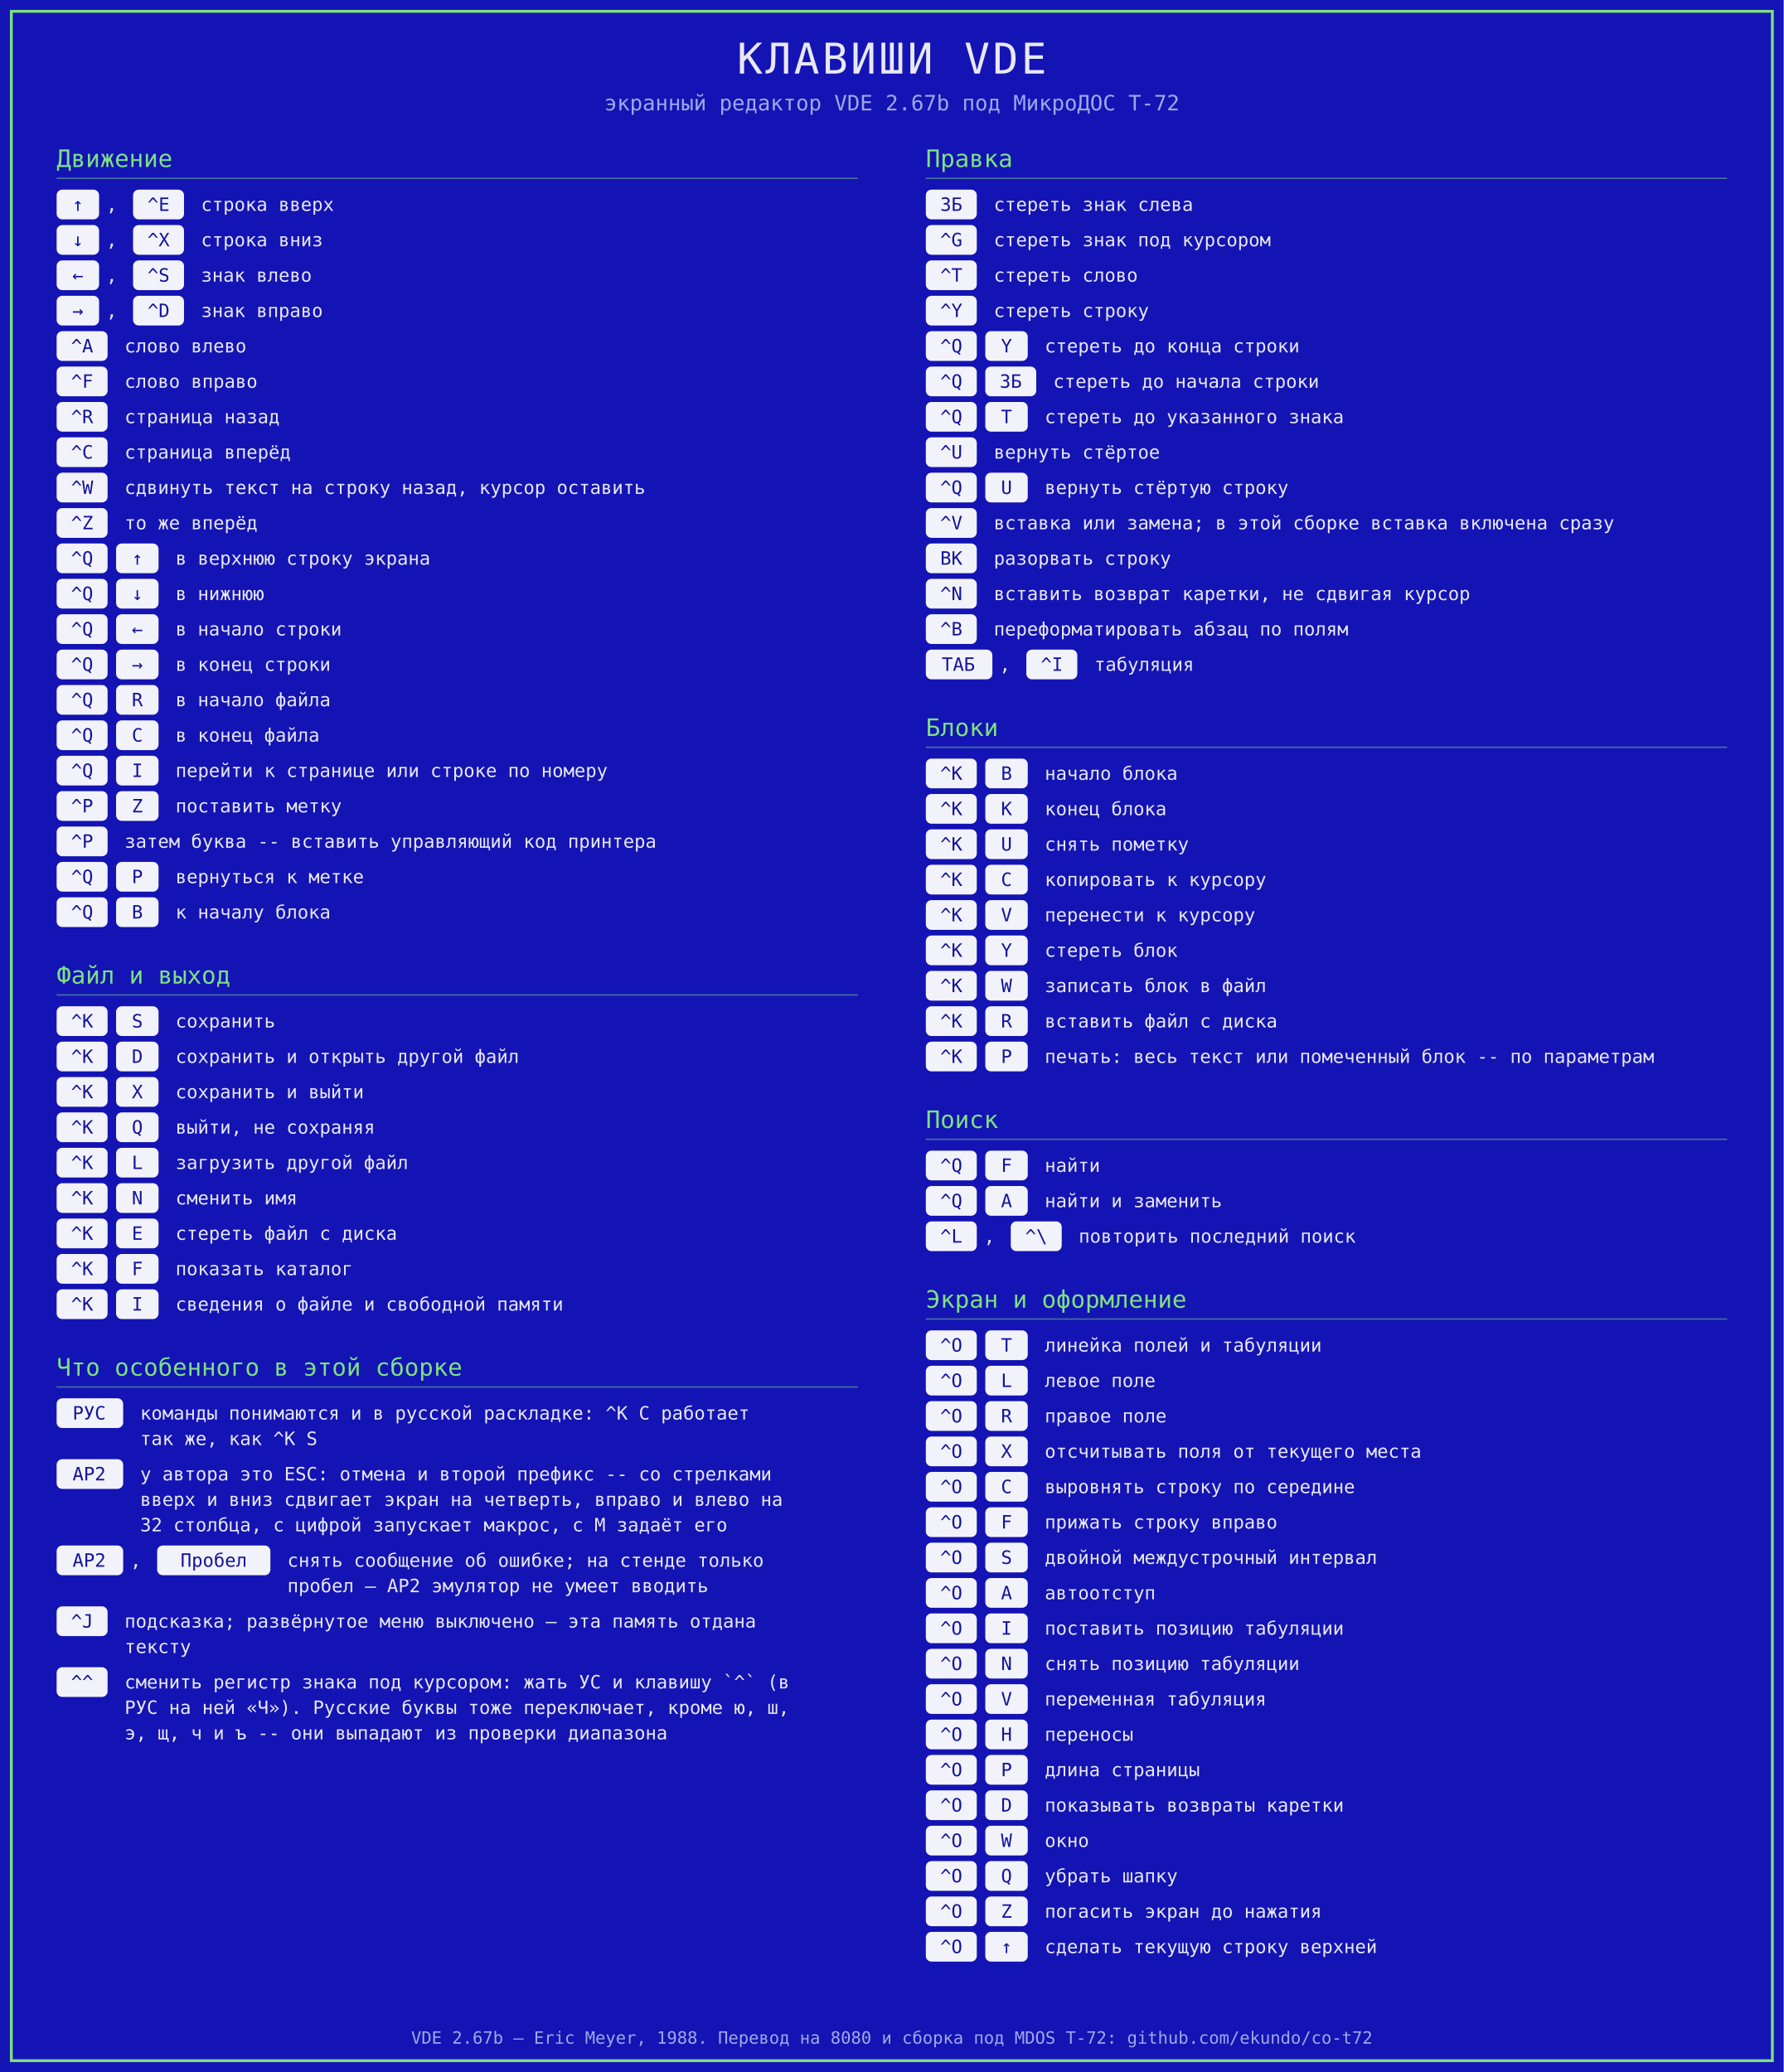
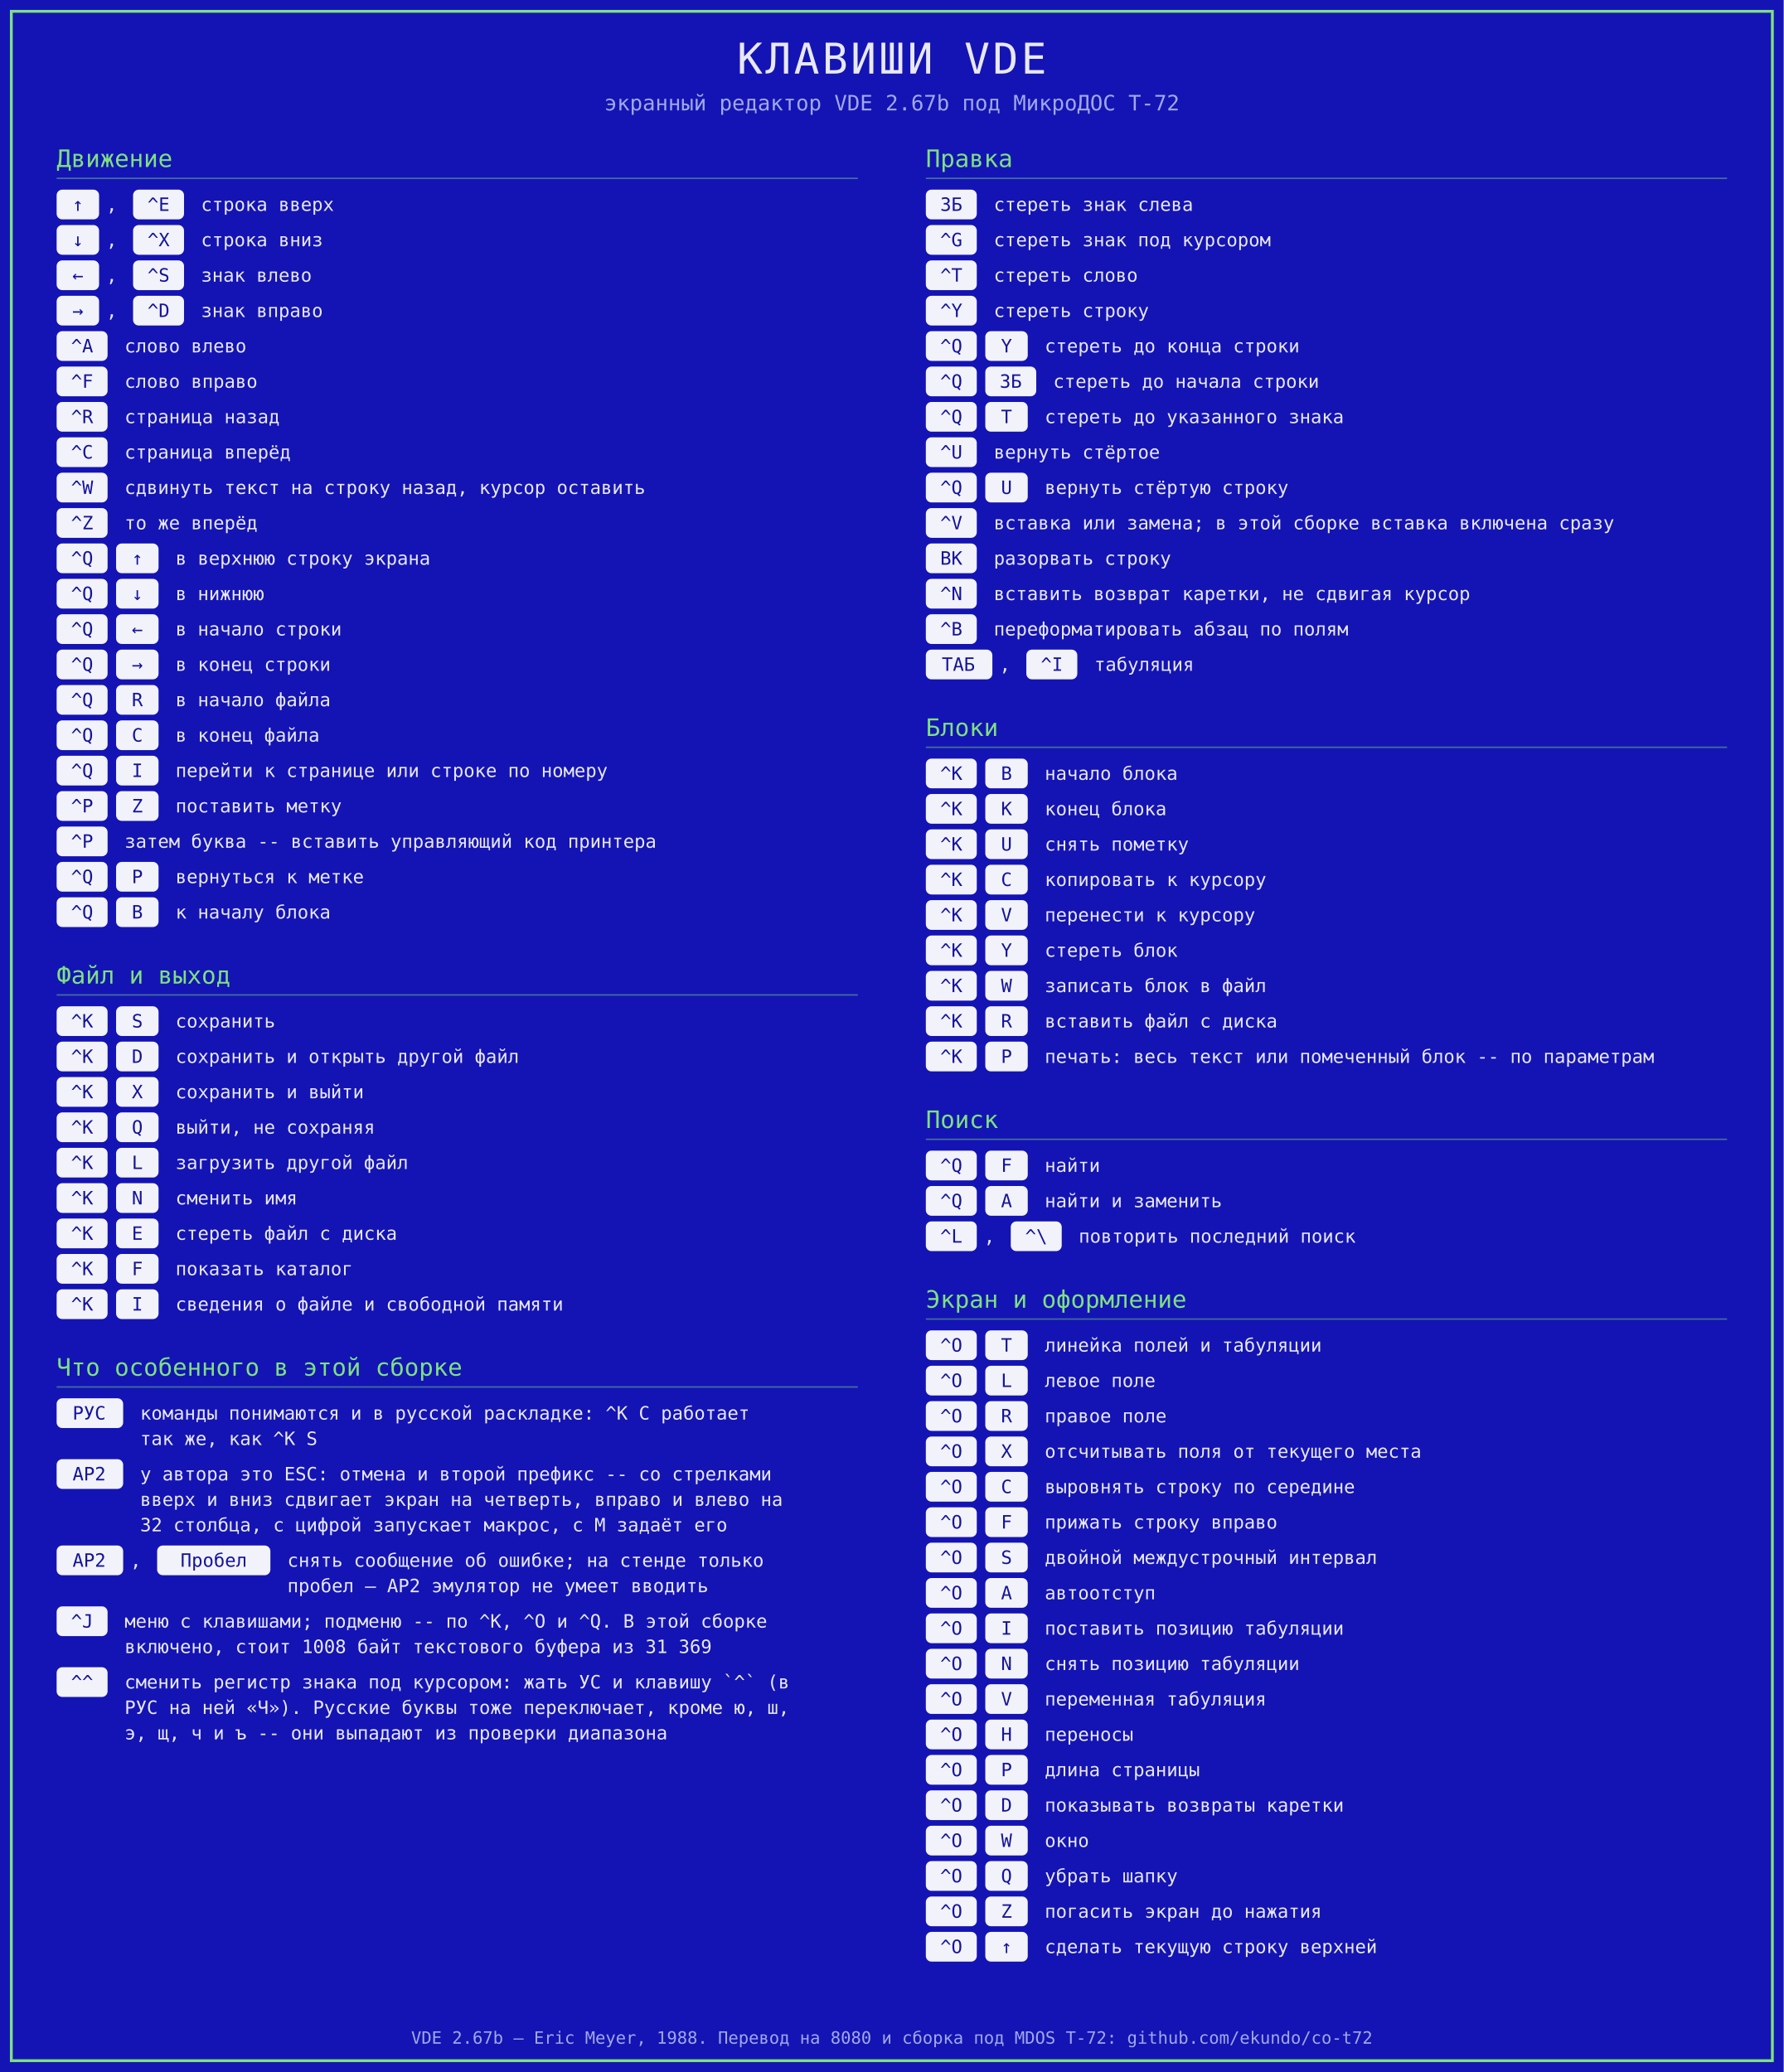
<svg xmlns="http://www.w3.org/2000/svg" viewBox="0 0 1260 1464" width="1260" height="1464" font-family="Menlo, Consolas, &quot;DejaVu Sans Mono&quot;, monospace">
  <rect width="1260" height="1464" fill="#1414b4" />
  <rect x="8" y="8" width="1244" height="1448" fill="none" stroke="#7ee081" stroke-width="2" />
  <text x="630" y="52" fill="#e8e8f4" font-size="30" text-anchor="middle" letter-spacing="2">КЛАВИШИ VDE</text>
  <text x="630" y="78" fill="#9fa8e8" font-size="15" text-anchor="middle">экранный редактор VDE 2.67b под МикроДОС T-72</text>
  <text x="40" y="118" fill="#7ee081" font-size="17">Движение</text>
  <line x1="40" y1="126" x2="606" y2="126" stroke="#7ee081" stroke-width="1" opacity="0.45" />
  <rect x="40" y="134" width="30" height="21" rx="4" fill="#f2f2fa" />
  <text x="55" y="149" fill="#14149b" font-size="13" text-anchor="middle">↑</text>
  <text x="75" y="149" fill="#e8e8f4" font-size="13">,</text>
  <rect x="94" y="134" width="36" height="21" rx="4" fill="#f2f2fa" />
  <text x="112" y="149" fill="#14149b" font-size="13" text-anchor="middle">^E</text>
  <text x="142" y="149" fill="#e8e8f4" font-size="13">строка вверх</text>
  <rect x="40" y="159" width="30" height="21" rx="4" fill="#f2f2fa" />
  <text x="55" y="174" fill="#14149b" font-size="13" text-anchor="middle">↓</text>
  <text x="75" y="174" fill="#e8e8f4" font-size="13">,</text>
  <rect x="94" y="159" width="36" height="21" rx="4" fill="#f2f2fa" />
  <text x="112" y="174" fill="#14149b" font-size="13" text-anchor="middle">^X</text>
  <text x="142" y="174" fill="#e8e8f4" font-size="13">строка вниз</text>
  <rect x="40" y="184" width="30" height="21" rx="4" fill="#f2f2fa" />
  <text x="55" y="199" fill="#14149b" font-size="13" text-anchor="middle">←</text>
  <text x="75" y="199" fill="#e8e8f4" font-size="13">,</text>
  <rect x="94" y="184" width="36" height="21" rx="4" fill="#f2f2fa" />
  <text x="112" y="199" fill="#14149b" font-size="13" text-anchor="middle">^S</text>
  <text x="142" y="199" fill="#e8e8f4" font-size="13">знак влево</text>
  <rect x="40" y="209" width="30" height="21" rx="4" fill="#f2f2fa" />
  <text x="55" y="224" fill="#14149b" font-size="13" text-anchor="middle">→</text>
  <text x="75" y="224" fill="#e8e8f4" font-size="13">,</text>
  <rect x="94" y="209" width="36" height="21" rx="4" fill="#f2f2fa" />
  <text x="112" y="224" fill="#14149b" font-size="13" text-anchor="middle">^D</text>
  <text x="142" y="224" fill="#e8e8f4" font-size="13">знак вправо</text>
  <rect x="40" y="234" width="36" height="21" rx="4" fill="#f2f2fa" />
  <text x="58" y="249" fill="#14149b" font-size="13" text-anchor="middle">^A</text>
  <text x="88" y="249" fill="#e8e8f4" font-size="13">слово влево</text>
  <rect x="40" y="259" width="36" height="21" rx="4" fill="#f2f2fa" />
  <text x="58" y="274" fill="#14149b" font-size="13" text-anchor="middle">^F</text>
  <text x="88" y="274" fill="#e8e8f4" font-size="13">слово вправо</text>
  <rect x="40" y="284" width="36" height="21" rx="4" fill="#f2f2fa" />
  <text x="58" y="299" fill="#14149b" font-size="13" text-anchor="middle">^R</text>
  <text x="88" y="299" fill="#e8e8f4" font-size="13">страница назад</text>
  <rect x="40" y="309" width="36" height="21" rx="4" fill="#f2f2fa" />
  <text x="58" y="324" fill="#14149b" font-size="13" text-anchor="middle">^C</text>
  <text x="88" y="324" fill="#e8e8f4" font-size="13">страница вперёд</text>
  <rect x="40" y="334" width="36" height="21" rx="4" fill="#f2f2fa" />
  <text x="58" y="349" fill="#14149b" font-size="13" text-anchor="middle">^W</text>
  <text x="88" y="349" fill="#e8e8f4" font-size="13">сдвинуть текст на строку назад, курсор оставить</text>
  <rect x="40" y="359" width="36" height="21" rx="4" fill="#f2f2fa" />
  <text x="58" y="374" fill="#14149b" font-size="13" text-anchor="middle">^Z</text>
  <text x="88" y="374" fill="#e8e8f4" font-size="13">то же вперёд</text>
  <rect x="40" y="384" width="36" height="21" rx="4" fill="#f2f2fa" />
  <text x="58" y="399" fill="#14149b" font-size="13" text-anchor="middle">^Q</text>
  <rect x="82" y="384" width="30" height="21" rx="4" fill="#f2f2fa" />
  <text x="97" y="399" fill="#14149b" font-size="13" text-anchor="middle">↑</text>
  <text x="124" y="399" fill="#e8e8f4" font-size="13">в верхнюю строку экрана</text>
  <rect x="40" y="409" width="36" height="21" rx="4" fill="#f2f2fa" />
  <text x="58" y="424" fill="#14149b" font-size="13" text-anchor="middle">^Q</text>
  <rect x="82" y="409" width="30" height="21" rx="4" fill="#f2f2fa" />
  <text x="97" y="424" fill="#14149b" font-size="13" text-anchor="middle">↓</text>
  <text x="124" y="424" fill="#e8e8f4" font-size="13">в нижнюю</text>
  <rect x="40" y="434" width="36" height="21" rx="4" fill="#f2f2fa" />
  <text x="58" y="449" fill="#14149b" font-size="13" text-anchor="middle">^Q</text>
  <rect x="82" y="434" width="30" height="21" rx="4" fill="#f2f2fa" />
  <text x="97" y="449" fill="#14149b" font-size="13" text-anchor="middle">←</text>
  <text x="124" y="449" fill="#e8e8f4" font-size="13">в начало строки</text>
  <rect x="40" y="459" width="36" height="21" rx="4" fill="#f2f2fa" />
  <text x="58" y="474" fill="#14149b" font-size="13" text-anchor="middle">^Q</text>
  <rect x="82" y="459" width="30" height="21" rx="4" fill="#f2f2fa" />
  <text x="97" y="474" fill="#14149b" font-size="13" text-anchor="middle">→</text>
  <text x="124" y="474" fill="#e8e8f4" font-size="13">в конец строки</text>
  <rect x="40" y="484" width="36" height="21" rx="4" fill="#f2f2fa" />
  <text x="58" y="499" fill="#14149b" font-size="13" text-anchor="middle">^Q</text>
  <rect x="82" y="484" width="30" height="21" rx="4" fill="#f2f2fa" />
  <text x="97" y="499" fill="#14149b" font-size="13" text-anchor="middle">R</text>
  <text x="124" y="499" fill="#e8e8f4" font-size="13">в начало файла</text>
  <rect x="40" y="509" width="36" height="21" rx="4" fill="#f2f2fa" />
  <text x="58" y="524" fill="#14149b" font-size="13" text-anchor="middle">^Q</text>
  <rect x="82" y="509" width="30" height="21" rx="4" fill="#f2f2fa" />
  <text x="97" y="524" fill="#14149b" font-size="13" text-anchor="middle">C</text>
  <text x="124" y="524" fill="#e8e8f4" font-size="13">в конец файла</text>
  <rect x="40" y="534" width="36" height="21" rx="4" fill="#f2f2fa" />
  <text x="58" y="549" fill="#14149b" font-size="13" text-anchor="middle">^Q</text>
  <rect x="82" y="534" width="30" height="21" rx="4" fill="#f2f2fa" />
  <text x="97" y="549" fill="#14149b" font-size="13" text-anchor="middle">I</text>
  <text x="124" y="549" fill="#e8e8f4" font-size="13">перейти к странице или строке по номеру</text>
  <rect x="40" y="559" width="36" height="21" rx="4" fill="#f2f2fa" />
  <text x="58" y="574" fill="#14149b" font-size="13" text-anchor="middle">^P</text>
  <rect x="82" y="559" width="30" height="21" rx="4" fill="#f2f2fa" />
  <text x="97" y="574" fill="#14149b" font-size="13" text-anchor="middle">Z</text>
  <text x="124" y="574" fill="#e8e8f4" font-size="13">поставить метку</text>
  <rect x="40" y="584" width="36" height="21" rx="4" fill="#f2f2fa" />
  <text x="58" y="599" fill="#14149b" font-size="13" text-anchor="middle">^P</text>
  <text x="88" y="599" fill="#e8e8f4" font-size="13">затем буква -- вставить управляющий код принтера</text>
  <rect x="40" y="609" width="36" height="21" rx="4" fill="#f2f2fa" />
  <text x="58" y="624" fill="#14149b" font-size="13" text-anchor="middle">^Q</text>
  <rect x="82" y="609" width="30" height="21" rx="4" fill="#f2f2fa" />
  <text x="97" y="624" fill="#14149b" font-size="13" text-anchor="middle">P</text>
  <text x="124" y="624" fill="#e8e8f4" font-size="13">вернуться к метке</text>
  <rect x="40" y="634" width="36" height="21" rx="4" fill="#f2f2fa" />
  <text x="58" y="649" fill="#14149b" font-size="13" text-anchor="middle">^Q</text>
  <rect x="82" y="634" width="30" height="21" rx="4" fill="#f2f2fa" />
  <text x="97" y="649" fill="#14149b" font-size="13" text-anchor="middle">B</text>
  <text x="124" y="649" fill="#e8e8f4" font-size="13">к началу блока</text>
  <text x="40" y="695" fill="#7ee081" font-size="17">Файл и выход</text>
  <line x1="40" y1="703" x2="606" y2="703" stroke="#7ee081" stroke-width="1" opacity="0.45" />
  <rect x="40" y="711" width="36" height="21" rx="4" fill="#f2f2fa" />
  <text x="58" y="726" fill="#14149b" font-size="13" text-anchor="middle">^K</text>
  <rect x="82" y="711" width="30" height="21" rx="4" fill="#f2f2fa" />
  <text x="97" y="726" fill="#14149b" font-size="13" text-anchor="middle">S</text>
  <text x="124" y="726" fill="#e8e8f4" font-size="13">сохранить</text>
  <rect x="40" y="736" width="36" height="21" rx="4" fill="#f2f2fa" />
  <text x="58" y="751" fill="#14149b" font-size="13" text-anchor="middle">^K</text>
  <rect x="82" y="736" width="30" height="21" rx="4" fill="#f2f2fa" />
  <text x="97" y="751" fill="#14149b" font-size="13" text-anchor="middle">D</text>
  <text x="124" y="751" fill="#e8e8f4" font-size="13">сохранить и открыть другой файл</text>
  <rect x="40" y="761" width="36" height="21" rx="4" fill="#f2f2fa" />
  <text x="58" y="776" fill="#14149b" font-size="13" text-anchor="middle">^K</text>
  <rect x="82" y="761" width="30" height="21" rx="4" fill="#f2f2fa" />
  <text x="97" y="776" fill="#14149b" font-size="13" text-anchor="middle">X</text>
  <text x="124" y="776" fill="#e8e8f4" font-size="13">сохранить и выйти</text>
  <rect x="40" y="786" width="36" height="21" rx="4" fill="#f2f2fa" />
  <text x="58" y="801" fill="#14149b" font-size="13" text-anchor="middle">^K</text>
  <rect x="82" y="786" width="30" height="21" rx="4" fill="#f2f2fa" />
  <text x="97" y="801" fill="#14149b" font-size="13" text-anchor="middle">Q</text>
  <text x="124" y="801" fill="#e8e8f4" font-size="13">выйти, не сохраняя</text>
  <rect x="40" y="811" width="36" height="21" rx="4" fill="#f2f2fa" />
  <text x="58" y="826" fill="#14149b" font-size="13" text-anchor="middle">^K</text>
  <rect x="82" y="811" width="30" height="21" rx="4" fill="#f2f2fa" />
  <text x="97" y="826" fill="#14149b" font-size="13" text-anchor="middle">L</text>
  <text x="124" y="826" fill="#e8e8f4" font-size="13">загрузить другой файл</text>
  <rect x="40" y="836" width="36" height="21" rx="4" fill="#f2f2fa" />
  <text x="58" y="851" fill="#14149b" font-size="13" text-anchor="middle">^K</text>
  <rect x="82" y="836" width="30" height="21" rx="4" fill="#f2f2fa" />
  <text x="97" y="851" fill="#14149b" font-size="13" text-anchor="middle">N</text>
  <text x="124" y="851" fill="#e8e8f4" font-size="13">сменить имя</text>
  <rect x="40" y="861" width="36" height="21" rx="4" fill="#f2f2fa" />
  <text x="58" y="876" fill="#14149b" font-size="13" text-anchor="middle">^K</text>
  <rect x="82" y="861" width="30" height="21" rx="4" fill="#f2f2fa" />
  <text x="97" y="876" fill="#14149b" font-size="13" text-anchor="middle">E</text>
  <text x="124" y="876" fill="#e8e8f4" font-size="13">стереть файл с диска</text>
  <rect x="40" y="886" width="36" height="21" rx="4" fill="#f2f2fa" />
  <text x="58" y="901" fill="#14149b" font-size="13" text-anchor="middle">^K</text>
  <rect x="82" y="886" width="30" height="21" rx="4" fill="#f2f2fa" />
  <text x="97" y="901" fill="#14149b" font-size="13" text-anchor="middle">F</text>
  <text x="124" y="901" fill="#e8e8f4" font-size="13">показать каталог</text>
  <rect x="40" y="911" width="36" height="21" rx="4" fill="#f2f2fa" />
  <text x="58" y="926" fill="#14149b" font-size="13" text-anchor="middle">^K</text>
  <rect x="82" y="911" width="30" height="21" rx="4" fill="#f2f2fa" />
  <text x="97" y="926" fill="#14149b" font-size="13" text-anchor="middle">I</text>
  <text x="124" y="926" fill="#e8e8f4" font-size="13">сведения о файле и свободной памяти</text>
  <text x="40" y="972" fill="#7ee081" font-size="17">Что особенного в этой сборке</text>
  <line x1="40" y1="980" x2="606" y2="980" stroke="#7ee081" stroke-width="1" opacity="0.45" />
  <rect x="40" y="988" width="47" height="21" rx="4" fill="#f2f2fa" />
  <text x="63" y="1003" fill="#14149b" font-size="13" text-anchor="middle">РУС</text>
  <text x="99" y="1003" fill="#e8e8f4" font-size="13">команды понимаются и в русской раскладке: ^K С работает</text>
  <text x="99" y="1021" fill="#e8e8f4" font-size="13">так же, как ^K S</text>
  <rect x="40" y="1031" width="47" height="21" rx="4" fill="#f2f2fa" />
  <text x="63" y="1046" fill="#14149b" font-size="13" text-anchor="middle">АР2</text>
  <text x="99" y="1046" fill="#e8e8f4" font-size="13">у автора это ESC: отмена и второй префикс -- со стрелками</text>
  <text x="99" y="1064" fill="#e8e8f4" font-size="13">вверх и вниз сдвигает экран на четверть, вправо и влево на</text>
  <text x="99" y="1082" fill="#e8e8f4" font-size="13">32 столбца, с цифрой запускает макрос, с M задаёт его</text>
  <rect x="40" y="1092" width="47" height="21" rx="4" fill="#f2f2fa" />
  <text x="63" y="1107" fill="#14149b" font-size="13" text-anchor="middle">АР2</text>
  <text x="92" y="1107" fill="#e8e8f4" font-size="13">,</text>
  <rect x="111" y="1092" width="80" height="21" rx="4" fill="#f2f2fa" />
  <text x="151" y="1107" fill="#14149b" font-size="13" text-anchor="middle">Пробел</text>
  <text x="203" y="1107" fill="#e8e8f4" font-size="13">снять сообщение об ошибке; на стенде только</text>
  <text x="203" y="1125" fill="#e8e8f4" font-size="13">пробел — АР2 эмулятор не умеет вводить</text>
  <rect x="40" y="1135" width="36" height="21" rx="4" fill="#f2f2fa" />
  <text x="58" y="1150" fill="#14149b" font-size="13" text-anchor="middle">^J</text>
-   <text x="88" y="1150" fill="#e8e8f4" font-size="13">подсказка; развёрнутое меню выключено — эта память отдана</text>
-   <text x="88" y="1168" fill="#e8e8f4" font-size="13">тексту</text>
+   <text x="88" y="1150" fill="#e8e8f4" font-size="13">меню с клавишами; подменю -- по ^K, ^O и ^Q. В этой сборке</text>
+   <text x="88" y="1168" fill="#e8e8f4" font-size="13">включено, стоит 1008 байт текстового буфера из 31 369</text>
  <rect x="40" y="1178" width="36" height="21" rx="4" fill="#f2f2fa" />
  <text x="58" y="1193" fill="#14149b" font-size="13" text-anchor="middle">^^</text>
  <text x="88" y="1193" fill="#e8e8f4" font-size="13">сменить регистр знака под курсором: жать УС и клавишу `^` (в</text>
  <text x="88" y="1211" fill="#e8e8f4" font-size="13">РУС на ней «Ч»). Русские буквы тоже переключает, кроме ю, ш,</text>
  <text x="88" y="1229" fill="#e8e8f4" font-size="13">э, щ, ч и ъ -- они выпадают из проверки диапазона</text>
  <text x="654" y="118" fill="#7ee081" font-size="17">Правка</text>
  <line x1="654" y1="126" x2="1220" y2="126" stroke="#7ee081" stroke-width="1" opacity="0.45" />
  <rect x="654" y="134" width="36" height="21" rx="4" fill="#f2f2fa" />
  <text x="672" y="149" fill="#14149b" font-size="13" text-anchor="middle">ЗБ</text>
  <text x="702" y="149" fill="#e8e8f4" font-size="13">стереть знак слева</text>
  <rect x="654" y="159" width="36" height="21" rx="4" fill="#f2f2fa" />
  <text x="672" y="174" fill="#14149b" font-size="13" text-anchor="middle">^G</text>
  <text x="702" y="174" fill="#e8e8f4" font-size="13">стереть знак под курсором</text>
  <rect x="654" y="184" width="36" height="21" rx="4" fill="#f2f2fa" />
  <text x="672" y="199" fill="#14149b" font-size="13" text-anchor="middle">^T</text>
  <text x="702" y="199" fill="#e8e8f4" font-size="13">стереть слово</text>
  <rect x="654" y="209" width="36" height="21" rx="4" fill="#f2f2fa" />
  <text x="672" y="224" fill="#14149b" font-size="13" text-anchor="middle">^Y</text>
  <text x="702" y="224" fill="#e8e8f4" font-size="13">стереть строку</text>
  <rect x="654" y="234" width="36" height="21" rx="4" fill="#f2f2fa" />
  <text x="672" y="249" fill="#14149b" font-size="13" text-anchor="middle">^Q</text>
  <rect x="696" y="234" width="30" height="21" rx="4" fill="#f2f2fa" />
  <text x="711" y="249" fill="#14149b" font-size="13" text-anchor="middle">Y</text>
  <text x="738" y="249" fill="#e8e8f4" font-size="13">стереть до конца строки</text>
  <rect x="654" y="259" width="36" height="21" rx="4" fill="#f2f2fa" />
  <text x="672" y="274" fill="#14149b" font-size="13" text-anchor="middle">^Q</text>
  <rect x="696" y="259" width="36" height="21" rx="4" fill="#f2f2fa" />
  <text x="714" y="274" fill="#14149b" font-size="13" text-anchor="middle">ЗБ</text>
  <text x="744" y="274" fill="#e8e8f4" font-size="13">стереть до начала строки</text>
  <rect x="654" y="284" width="36" height="21" rx="4" fill="#f2f2fa" />
  <text x="672" y="299" fill="#14149b" font-size="13" text-anchor="middle">^Q</text>
  <rect x="696" y="284" width="30" height="21" rx="4" fill="#f2f2fa" />
  <text x="711" y="299" fill="#14149b" font-size="13" text-anchor="middle">T</text>
  <text x="738" y="299" fill="#e8e8f4" font-size="13">стереть до указанного знака</text>
  <rect x="654" y="309" width="36" height="21" rx="4" fill="#f2f2fa" />
  <text x="672" y="324" fill="#14149b" font-size="13" text-anchor="middle">^U</text>
  <text x="702" y="324" fill="#e8e8f4" font-size="13">вернуть стёртое</text>
  <rect x="654" y="334" width="36" height="21" rx="4" fill="#f2f2fa" />
  <text x="672" y="349" fill="#14149b" font-size="13" text-anchor="middle">^Q</text>
  <rect x="696" y="334" width="30" height="21" rx="4" fill="#f2f2fa" />
  <text x="711" y="349" fill="#14149b" font-size="13" text-anchor="middle">U</text>
  <text x="738" y="349" fill="#e8e8f4" font-size="13">вернуть стёртую строку</text>
  <rect x="654" y="359" width="36" height="21" rx="4" fill="#f2f2fa" />
  <text x="672" y="374" fill="#14149b" font-size="13" text-anchor="middle">^V</text>
  <text x="702" y="374" fill="#e8e8f4" font-size="13">вставка или замена; в этой сборке вставка включена сразу</text>
  <rect x="654" y="384" width="36" height="21" rx="4" fill="#f2f2fa" />
  <text x="672" y="399" fill="#14149b" font-size="13" text-anchor="middle">ВК</text>
  <text x="702" y="399" fill="#e8e8f4" font-size="13">разорвать строку</text>
  <rect x="654" y="409" width="36" height="21" rx="4" fill="#f2f2fa" />
  <text x="672" y="424" fill="#14149b" font-size="13" text-anchor="middle">^N</text>
  <text x="702" y="424" fill="#e8e8f4" font-size="13">вставить возврат каретки, не сдвигая курсор</text>
  <rect x="654" y="434" width="36" height="21" rx="4" fill="#f2f2fa" />
  <text x="672" y="449" fill="#14149b" font-size="13" text-anchor="middle">^B</text>
  <text x="702" y="449" fill="#e8e8f4" font-size="13">переформатировать абзац по полям</text>
  <rect x="654" y="459" width="47" height="21" rx="4" fill="#f2f2fa" />
  <text x="677" y="474" fill="#14149b" font-size="13" text-anchor="middle">ТАБ</text>
  <text x="706" y="474" fill="#e8e8f4" font-size="13">,</text>
  <rect x="725" y="459" width="36" height="21" rx="4" fill="#f2f2fa" />
  <text x="743" y="474" fill="#14149b" font-size="13" text-anchor="middle">^I</text>
  <text x="773" y="474" fill="#e8e8f4" font-size="13">табуляция</text>
  <text x="654" y="520" fill="#7ee081" font-size="17">Блоки</text>
  <line x1="654" y1="528" x2="1220" y2="528" stroke="#7ee081" stroke-width="1" opacity="0.45" />
  <rect x="654" y="536" width="36" height="21" rx="4" fill="#f2f2fa" />
  <text x="672" y="551" fill="#14149b" font-size="13" text-anchor="middle">^K</text>
  <rect x="696" y="536" width="30" height="21" rx="4" fill="#f2f2fa" />
  <text x="711" y="551" fill="#14149b" font-size="13" text-anchor="middle">B</text>
  <text x="738" y="551" fill="#e8e8f4" font-size="13">начало блока</text>
  <rect x="654" y="561" width="36" height="21" rx="4" fill="#f2f2fa" />
  <text x="672" y="576" fill="#14149b" font-size="13" text-anchor="middle">^K</text>
  <rect x="696" y="561" width="30" height="21" rx="4" fill="#f2f2fa" />
  <text x="711" y="576" fill="#14149b" font-size="13" text-anchor="middle">K</text>
  <text x="738" y="576" fill="#e8e8f4" font-size="13">конец блока</text>
  <rect x="654" y="586" width="36" height="21" rx="4" fill="#f2f2fa" />
  <text x="672" y="601" fill="#14149b" font-size="13" text-anchor="middle">^K</text>
  <rect x="696" y="586" width="30" height="21" rx="4" fill="#f2f2fa" />
  <text x="711" y="601" fill="#14149b" font-size="13" text-anchor="middle">U</text>
  <text x="738" y="601" fill="#e8e8f4" font-size="13">снять пометку</text>
  <rect x="654" y="611" width="36" height="21" rx="4" fill="#f2f2fa" />
  <text x="672" y="626" fill="#14149b" font-size="13" text-anchor="middle">^K</text>
  <rect x="696" y="611" width="30" height="21" rx="4" fill="#f2f2fa" />
  <text x="711" y="626" fill="#14149b" font-size="13" text-anchor="middle">C</text>
  <text x="738" y="626" fill="#e8e8f4" font-size="13">копировать к курсору</text>
  <rect x="654" y="636" width="36" height="21" rx="4" fill="#f2f2fa" />
  <text x="672" y="651" fill="#14149b" font-size="13" text-anchor="middle">^K</text>
  <rect x="696" y="636" width="30" height="21" rx="4" fill="#f2f2fa" />
  <text x="711" y="651" fill="#14149b" font-size="13" text-anchor="middle">V</text>
  <text x="738" y="651" fill="#e8e8f4" font-size="13">перенести к курсору</text>
  <rect x="654" y="661" width="36" height="21" rx="4" fill="#f2f2fa" />
  <text x="672" y="676" fill="#14149b" font-size="13" text-anchor="middle">^K</text>
  <rect x="696" y="661" width="30" height="21" rx="4" fill="#f2f2fa" />
  <text x="711" y="676" fill="#14149b" font-size="13" text-anchor="middle">Y</text>
  <text x="738" y="676" fill="#e8e8f4" font-size="13">стереть блок</text>
  <rect x="654" y="686" width="36" height="21" rx="4" fill="#f2f2fa" />
  <text x="672" y="701" fill="#14149b" font-size="13" text-anchor="middle">^K</text>
  <rect x="696" y="686" width="30" height="21" rx="4" fill="#f2f2fa" />
  <text x="711" y="701" fill="#14149b" font-size="13" text-anchor="middle">W</text>
  <text x="738" y="701" fill="#e8e8f4" font-size="13">записать блок в файл</text>
  <rect x="654" y="711" width="36" height="21" rx="4" fill="#f2f2fa" />
  <text x="672" y="726" fill="#14149b" font-size="13" text-anchor="middle">^K</text>
  <rect x="696" y="711" width="30" height="21" rx="4" fill="#f2f2fa" />
  <text x="711" y="726" fill="#14149b" font-size="13" text-anchor="middle">R</text>
  <text x="738" y="726" fill="#e8e8f4" font-size="13">вставить файл с диска</text>
  <rect x="654" y="736" width="36" height="21" rx="4" fill="#f2f2fa" />
  <text x="672" y="751" fill="#14149b" font-size="13" text-anchor="middle">^K</text>
  <rect x="696" y="736" width="30" height="21" rx="4" fill="#f2f2fa" />
  <text x="711" y="751" fill="#14149b" font-size="13" text-anchor="middle">P</text>
  <text x="738" y="751" fill="#e8e8f4" font-size="13">печать: весь текст или помеченный блок -- по параметрам</text>
  <text x="654" y="797" fill="#7ee081" font-size="17">Поиск</text>
  <line x1="654" y1="805" x2="1220" y2="805" stroke="#7ee081" stroke-width="1" opacity="0.45" />
  <rect x="654" y="813" width="36" height="21" rx="4" fill="#f2f2fa" />
  <text x="672" y="828" fill="#14149b" font-size="13" text-anchor="middle">^Q</text>
  <rect x="696" y="813" width="30" height="21" rx="4" fill="#f2f2fa" />
  <text x="711" y="828" fill="#14149b" font-size="13" text-anchor="middle">F</text>
  <text x="738" y="828" fill="#e8e8f4" font-size="13">найти</text>
  <rect x="654" y="838" width="36" height="21" rx="4" fill="#f2f2fa" />
  <text x="672" y="853" fill="#14149b" font-size="13" text-anchor="middle">^Q</text>
  <rect x="696" y="838" width="30" height="21" rx="4" fill="#f2f2fa" />
  <text x="711" y="853" fill="#14149b" font-size="13" text-anchor="middle">A</text>
  <text x="738" y="853" fill="#e8e8f4" font-size="13">найти и заменить</text>
  <rect x="654" y="863" width="36" height="21" rx="4" fill="#f2f2fa" />
  <text x="672" y="878" fill="#14149b" font-size="13" text-anchor="middle">^L</text>
  <text x="695" y="878" fill="#e8e8f4" font-size="13">,</text>
  <rect x="714" y="863" width="36" height="21" rx="4" fill="#f2f2fa" />
  <text x="732" y="878" fill="#14149b" font-size="13" text-anchor="middle">^\</text>
  <text x="762" y="878" fill="#e8e8f4" font-size="13">повторить последний поиск</text>
  <text x="654" y="924" fill="#7ee081" font-size="17">Экран и оформление</text>
  <line x1="654" y1="932" x2="1220" y2="932" stroke="#7ee081" stroke-width="1" opacity="0.45" />
  <rect x="654" y="940" width="36" height="21" rx="4" fill="#f2f2fa" />
  <text x="672" y="955" fill="#14149b" font-size="13" text-anchor="middle">^O</text>
  <rect x="696" y="940" width="30" height="21" rx="4" fill="#f2f2fa" />
  <text x="711" y="955" fill="#14149b" font-size="13" text-anchor="middle">T</text>
  <text x="738" y="955" fill="#e8e8f4" font-size="13">линейка полей и табуляции</text>
  <rect x="654" y="965" width="36" height="21" rx="4" fill="#f2f2fa" />
  <text x="672" y="980" fill="#14149b" font-size="13" text-anchor="middle">^O</text>
  <rect x="696" y="965" width="30" height="21" rx="4" fill="#f2f2fa" />
  <text x="711" y="980" fill="#14149b" font-size="13" text-anchor="middle">L</text>
  <text x="738" y="980" fill="#e8e8f4" font-size="13">левое поле</text>
  <rect x="654" y="990" width="36" height="21" rx="4" fill="#f2f2fa" />
  <text x="672" y="1005" fill="#14149b" font-size="13" text-anchor="middle">^O</text>
  <rect x="696" y="990" width="30" height="21" rx="4" fill="#f2f2fa" />
  <text x="711" y="1005" fill="#14149b" font-size="13" text-anchor="middle">R</text>
  <text x="738" y="1005" fill="#e8e8f4" font-size="13">правое поле</text>
  <rect x="654" y="1015" width="36" height="21" rx="4" fill="#f2f2fa" />
  <text x="672" y="1030" fill="#14149b" font-size="13" text-anchor="middle">^O</text>
  <rect x="696" y="1015" width="30" height="21" rx="4" fill="#f2f2fa" />
  <text x="711" y="1030" fill="#14149b" font-size="13" text-anchor="middle">X</text>
  <text x="738" y="1030" fill="#e8e8f4" font-size="13">отсчитывать поля от текущего места</text>
  <rect x="654" y="1040" width="36" height="21" rx="4" fill="#f2f2fa" />
  <text x="672" y="1055" fill="#14149b" font-size="13" text-anchor="middle">^O</text>
  <rect x="696" y="1040" width="30" height="21" rx="4" fill="#f2f2fa" />
  <text x="711" y="1055" fill="#14149b" font-size="13" text-anchor="middle">C</text>
  <text x="738" y="1055" fill="#e8e8f4" font-size="13">выровнять строку по середине</text>
  <rect x="654" y="1065" width="36" height="21" rx="4" fill="#f2f2fa" />
  <text x="672" y="1080" fill="#14149b" font-size="13" text-anchor="middle">^O</text>
  <rect x="696" y="1065" width="30" height="21" rx="4" fill="#f2f2fa" />
  <text x="711" y="1080" fill="#14149b" font-size="13" text-anchor="middle">F</text>
  <text x="738" y="1080" fill="#e8e8f4" font-size="13">прижать строку вправо</text>
  <rect x="654" y="1090" width="36" height="21" rx="4" fill="#f2f2fa" />
  <text x="672" y="1105" fill="#14149b" font-size="13" text-anchor="middle">^O</text>
  <rect x="696" y="1090" width="30" height="21" rx="4" fill="#f2f2fa" />
  <text x="711" y="1105" fill="#14149b" font-size="13" text-anchor="middle">S</text>
  <text x="738" y="1105" fill="#e8e8f4" font-size="13">двойной междустрочный интервал</text>
  <rect x="654" y="1115" width="36" height="21" rx="4" fill="#f2f2fa" />
  <text x="672" y="1130" fill="#14149b" font-size="13" text-anchor="middle">^O</text>
  <rect x="696" y="1115" width="30" height="21" rx="4" fill="#f2f2fa" />
  <text x="711" y="1130" fill="#14149b" font-size="13" text-anchor="middle">A</text>
  <text x="738" y="1130" fill="#e8e8f4" font-size="13">автоотступ</text>
  <rect x="654" y="1140" width="36" height="21" rx="4" fill="#f2f2fa" />
  <text x="672" y="1155" fill="#14149b" font-size="13" text-anchor="middle">^O</text>
  <rect x="696" y="1140" width="30" height="21" rx="4" fill="#f2f2fa" />
  <text x="711" y="1155" fill="#14149b" font-size="13" text-anchor="middle">I</text>
  <text x="738" y="1155" fill="#e8e8f4" font-size="13">поставить позицию табуляции</text>
  <rect x="654" y="1165" width="36" height="21" rx="4" fill="#f2f2fa" />
  <text x="672" y="1180" fill="#14149b" font-size="13" text-anchor="middle">^O</text>
  <rect x="696" y="1165" width="30" height="21" rx="4" fill="#f2f2fa" />
  <text x="711" y="1180" fill="#14149b" font-size="13" text-anchor="middle">N</text>
  <text x="738" y="1180" fill="#e8e8f4" font-size="13">снять позицию табуляции</text>
  <rect x="654" y="1190" width="36" height="21" rx="4" fill="#f2f2fa" />
  <text x="672" y="1205" fill="#14149b" font-size="13" text-anchor="middle">^O</text>
  <rect x="696" y="1190" width="30" height="21" rx="4" fill="#f2f2fa" />
  <text x="711" y="1205" fill="#14149b" font-size="13" text-anchor="middle">V</text>
  <text x="738" y="1205" fill="#e8e8f4" font-size="13">переменная табуляция</text>
  <rect x="654" y="1215" width="36" height="21" rx="4" fill="#f2f2fa" />
  <text x="672" y="1230" fill="#14149b" font-size="13" text-anchor="middle">^O</text>
  <rect x="696" y="1215" width="30" height="21" rx="4" fill="#f2f2fa" />
  <text x="711" y="1230" fill="#14149b" font-size="13" text-anchor="middle">H</text>
  <text x="738" y="1230" fill="#e8e8f4" font-size="13">переносы</text>
  <rect x="654" y="1240" width="36" height="21" rx="4" fill="#f2f2fa" />
  <text x="672" y="1255" fill="#14149b" font-size="13" text-anchor="middle">^O</text>
  <rect x="696" y="1240" width="30" height="21" rx="4" fill="#f2f2fa" />
  <text x="711" y="1255" fill="#14149b" font-size="13" text-anchor="middle">P</text>
  <text x="738" y="1255" fill="#e8e8f4" font-size="13">длина страницы</text>
  <rect x="654" y="1265" width="36" height="21" rx="4" fill="#f2f2fa" />
  <text x="672" y="1280" fill="#14149b" font-size="13" text-anchor="middle">^O</text>
  <rect x="696" y="1265" width="30" height="21" rx="4" fill="#f2f2fa" />
  <text x="711" y="1280" fill="#14149b" font-size="13" text-anchor="middle">D</text>
  <text x="738" y="1280" fill="#e8e8f4" font-size="13">показывать возвраты каретки</text>
  <rect x="654" y="1290" width="36" height="21" rx="4" fill="#f2f2fa" />
  <text x="672" y="1305" fill="#14149b" font-size="13" text-anchor="middle">^O</text>
  <rect x="696" y="1290" width="30" height="21" rx="4" fill="#f2f2fa" />
  <text x="711" y="1305" fill="#14149b" font-size="13" text-anchor="middle">W</text>
  <text x="738" y="1305" fill="#e8e8f4" font-size="13">окно</text>
  <rect x="654" y="1315" width="36" height="21" rx="4" fill="#f2f2fa" />
  <text x="672" y="1330" fill="#14149b" font-size="13" text-anchor="middle">^O</text>
  <rect x="696" y="1315" width="30" height="21" rx="4" fill="#f2f2fa" />
  <text x="711" y="1330" fill="#14149b" font-size="13" text-anchor="middle">Q</text>
  <text x="738" y="1330" fill="#e8e8f4" font-size="13">убрать шапку</text>
  <rect x="654" y="1340" width="36" height="21" rx="4" fill="#f2f2fa" />
  <text x="672" y="1355" fill="#14149b" font-size="13" text-anchor="middle">^O</text>
  <rect x="696" y="1340" width="30" height="21" rx="4" fill="#f2f2fa" />
  <text x="711" y="1355" fill="#14149b" font-size="13" text-anchor="middle">Z</text>
  <text x="738" y="1355" fill="#e8e8f4" font-size="13">погасить экран до нажатия</text>
  <rect x="654" y="1365" width="36" height="21" rx="4" fill="#f2f2fa" />
  <text x="672" y="1380" fill="#14149b" font-size="13" text-anchor="middle">^O</text>
  <rect x="696" y="1365" width="30" height="21" rx="4" fill="#f2f2fa" />
  <text x="711" y="1380" fill="#14149b" font-size="13" text-anchor="middle">↑</text>
  <text x="738" y="1380" fill="#e8e8f4" font-size="13">сделать текущую строку верхней</text>
  <text x="630" y="1444" fill="#9fa8e8" font-size="12" text-anchor="middle">VDE 2.67b — Eric Meyer, 1988. Перевод на 8080 и сборка под MDOS T-72: github.com/ekundo/co-t72</text>
</svg>
